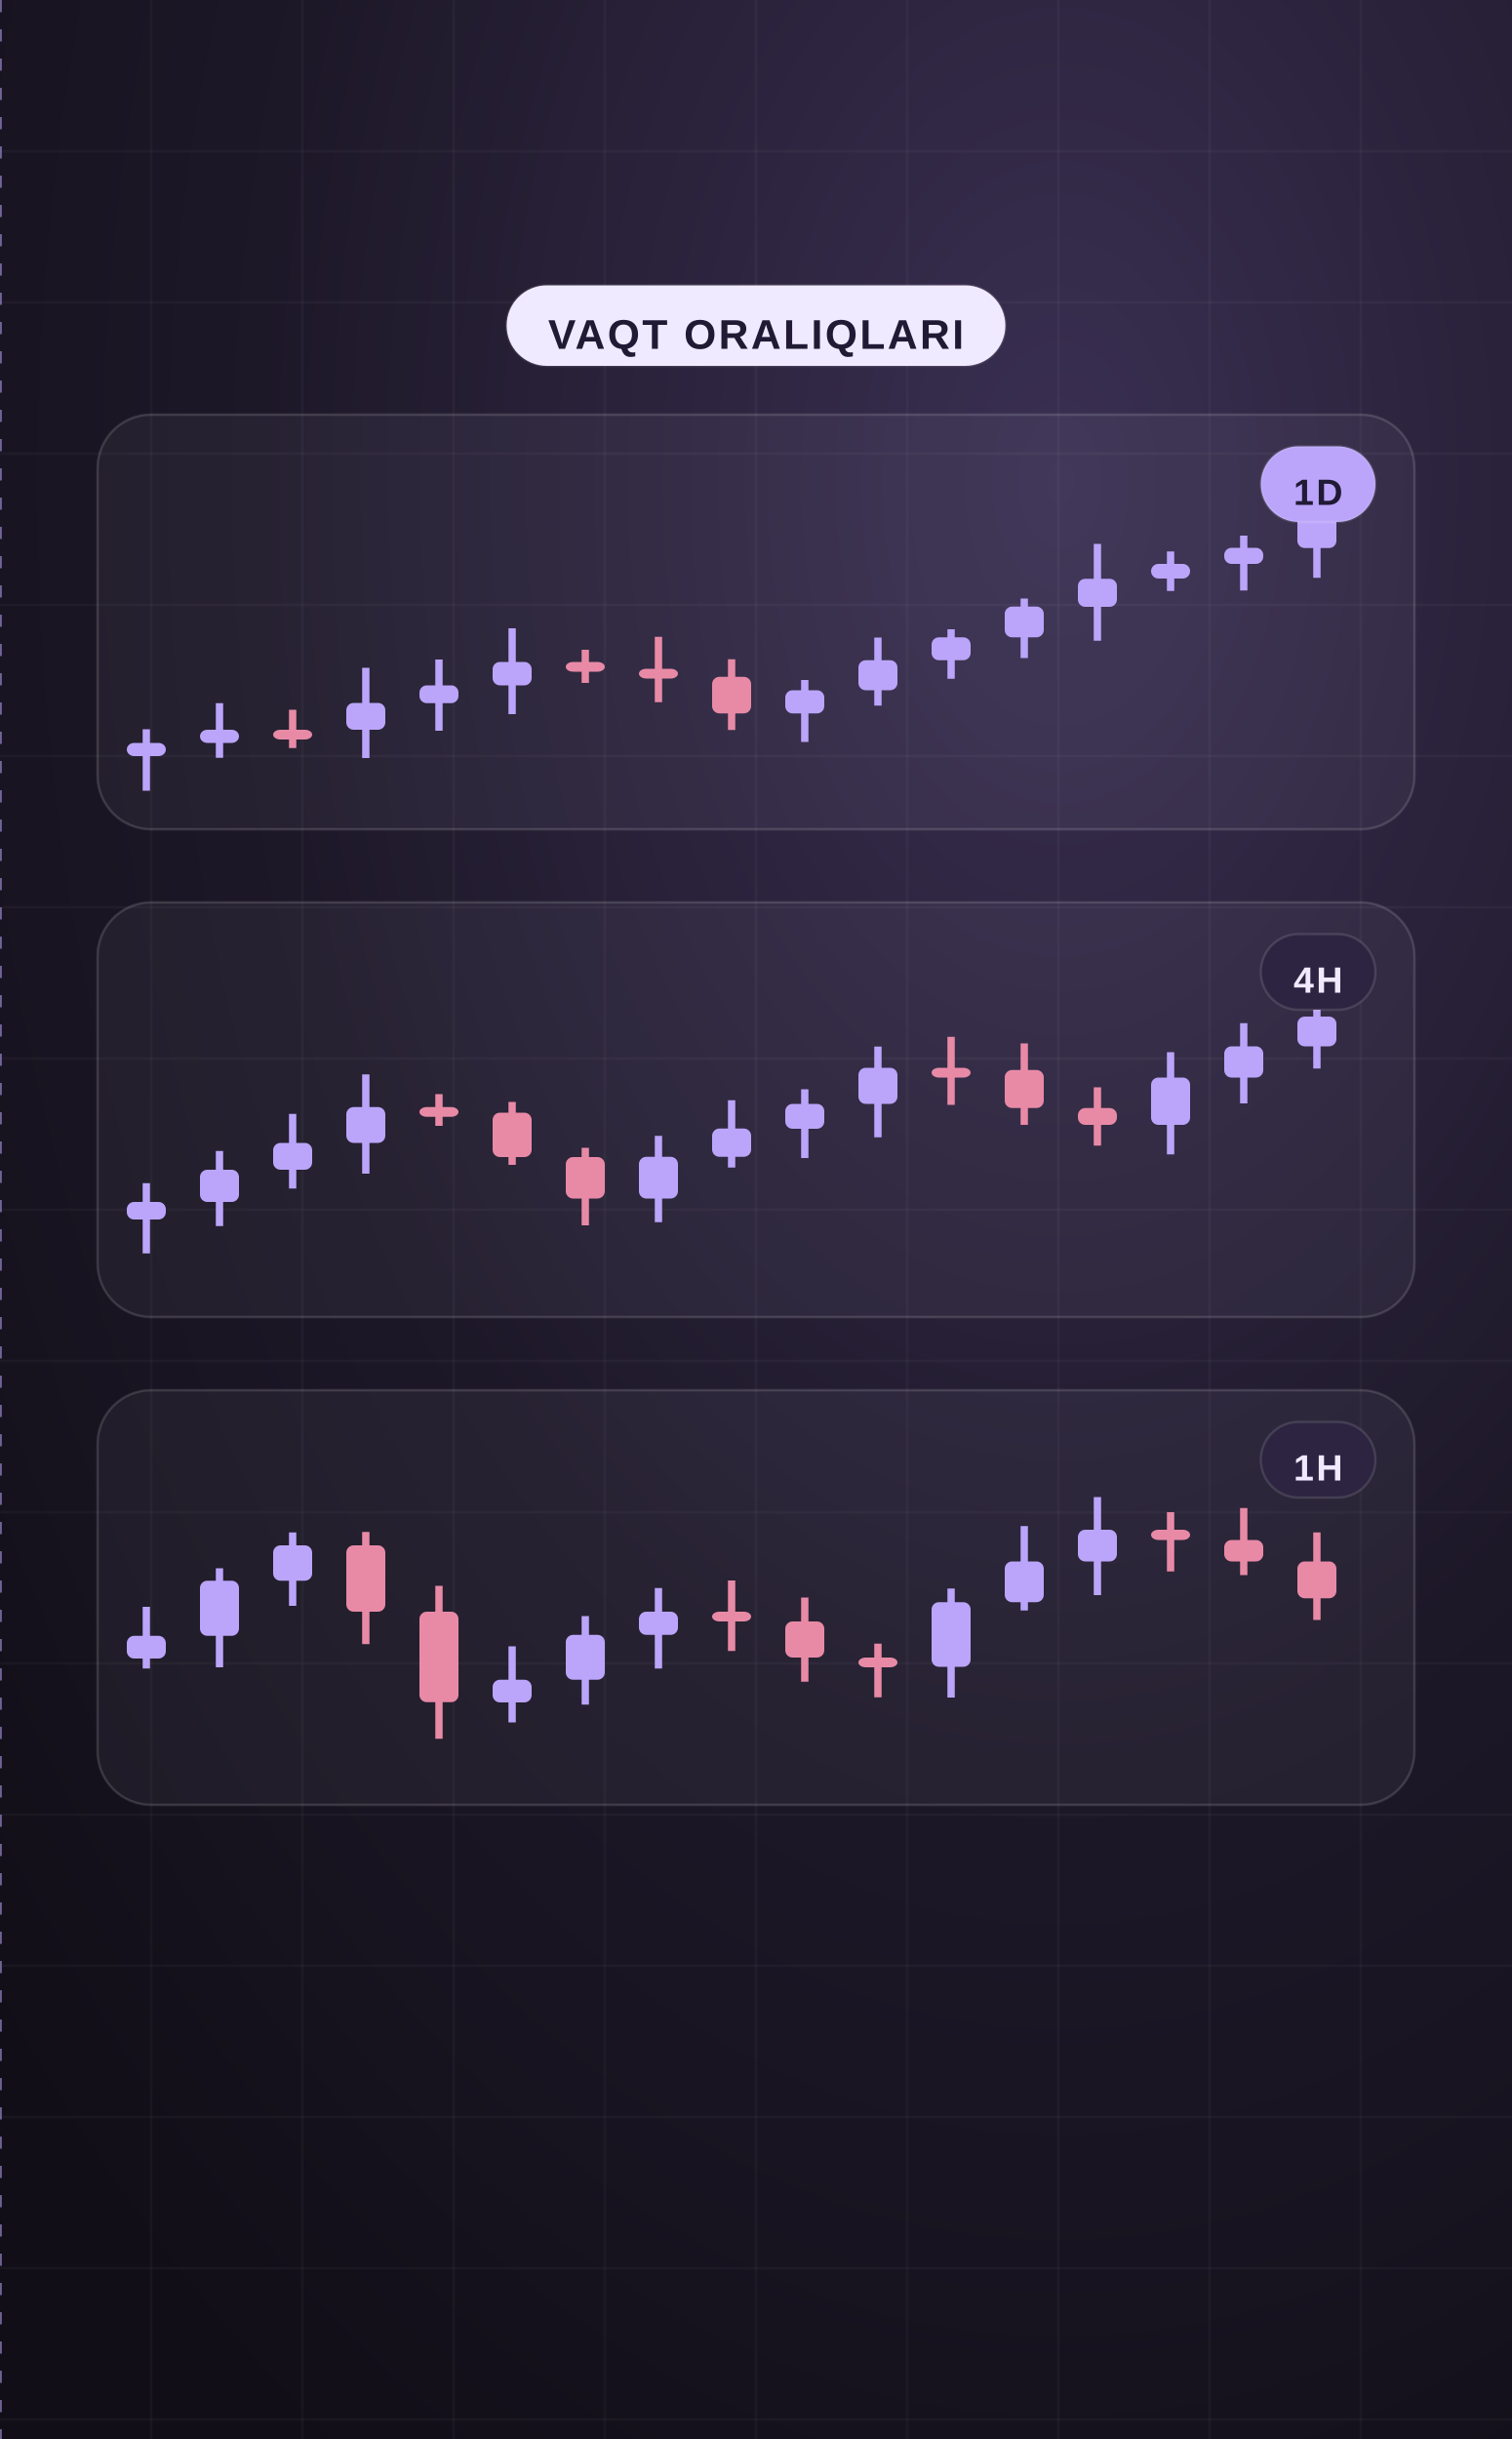
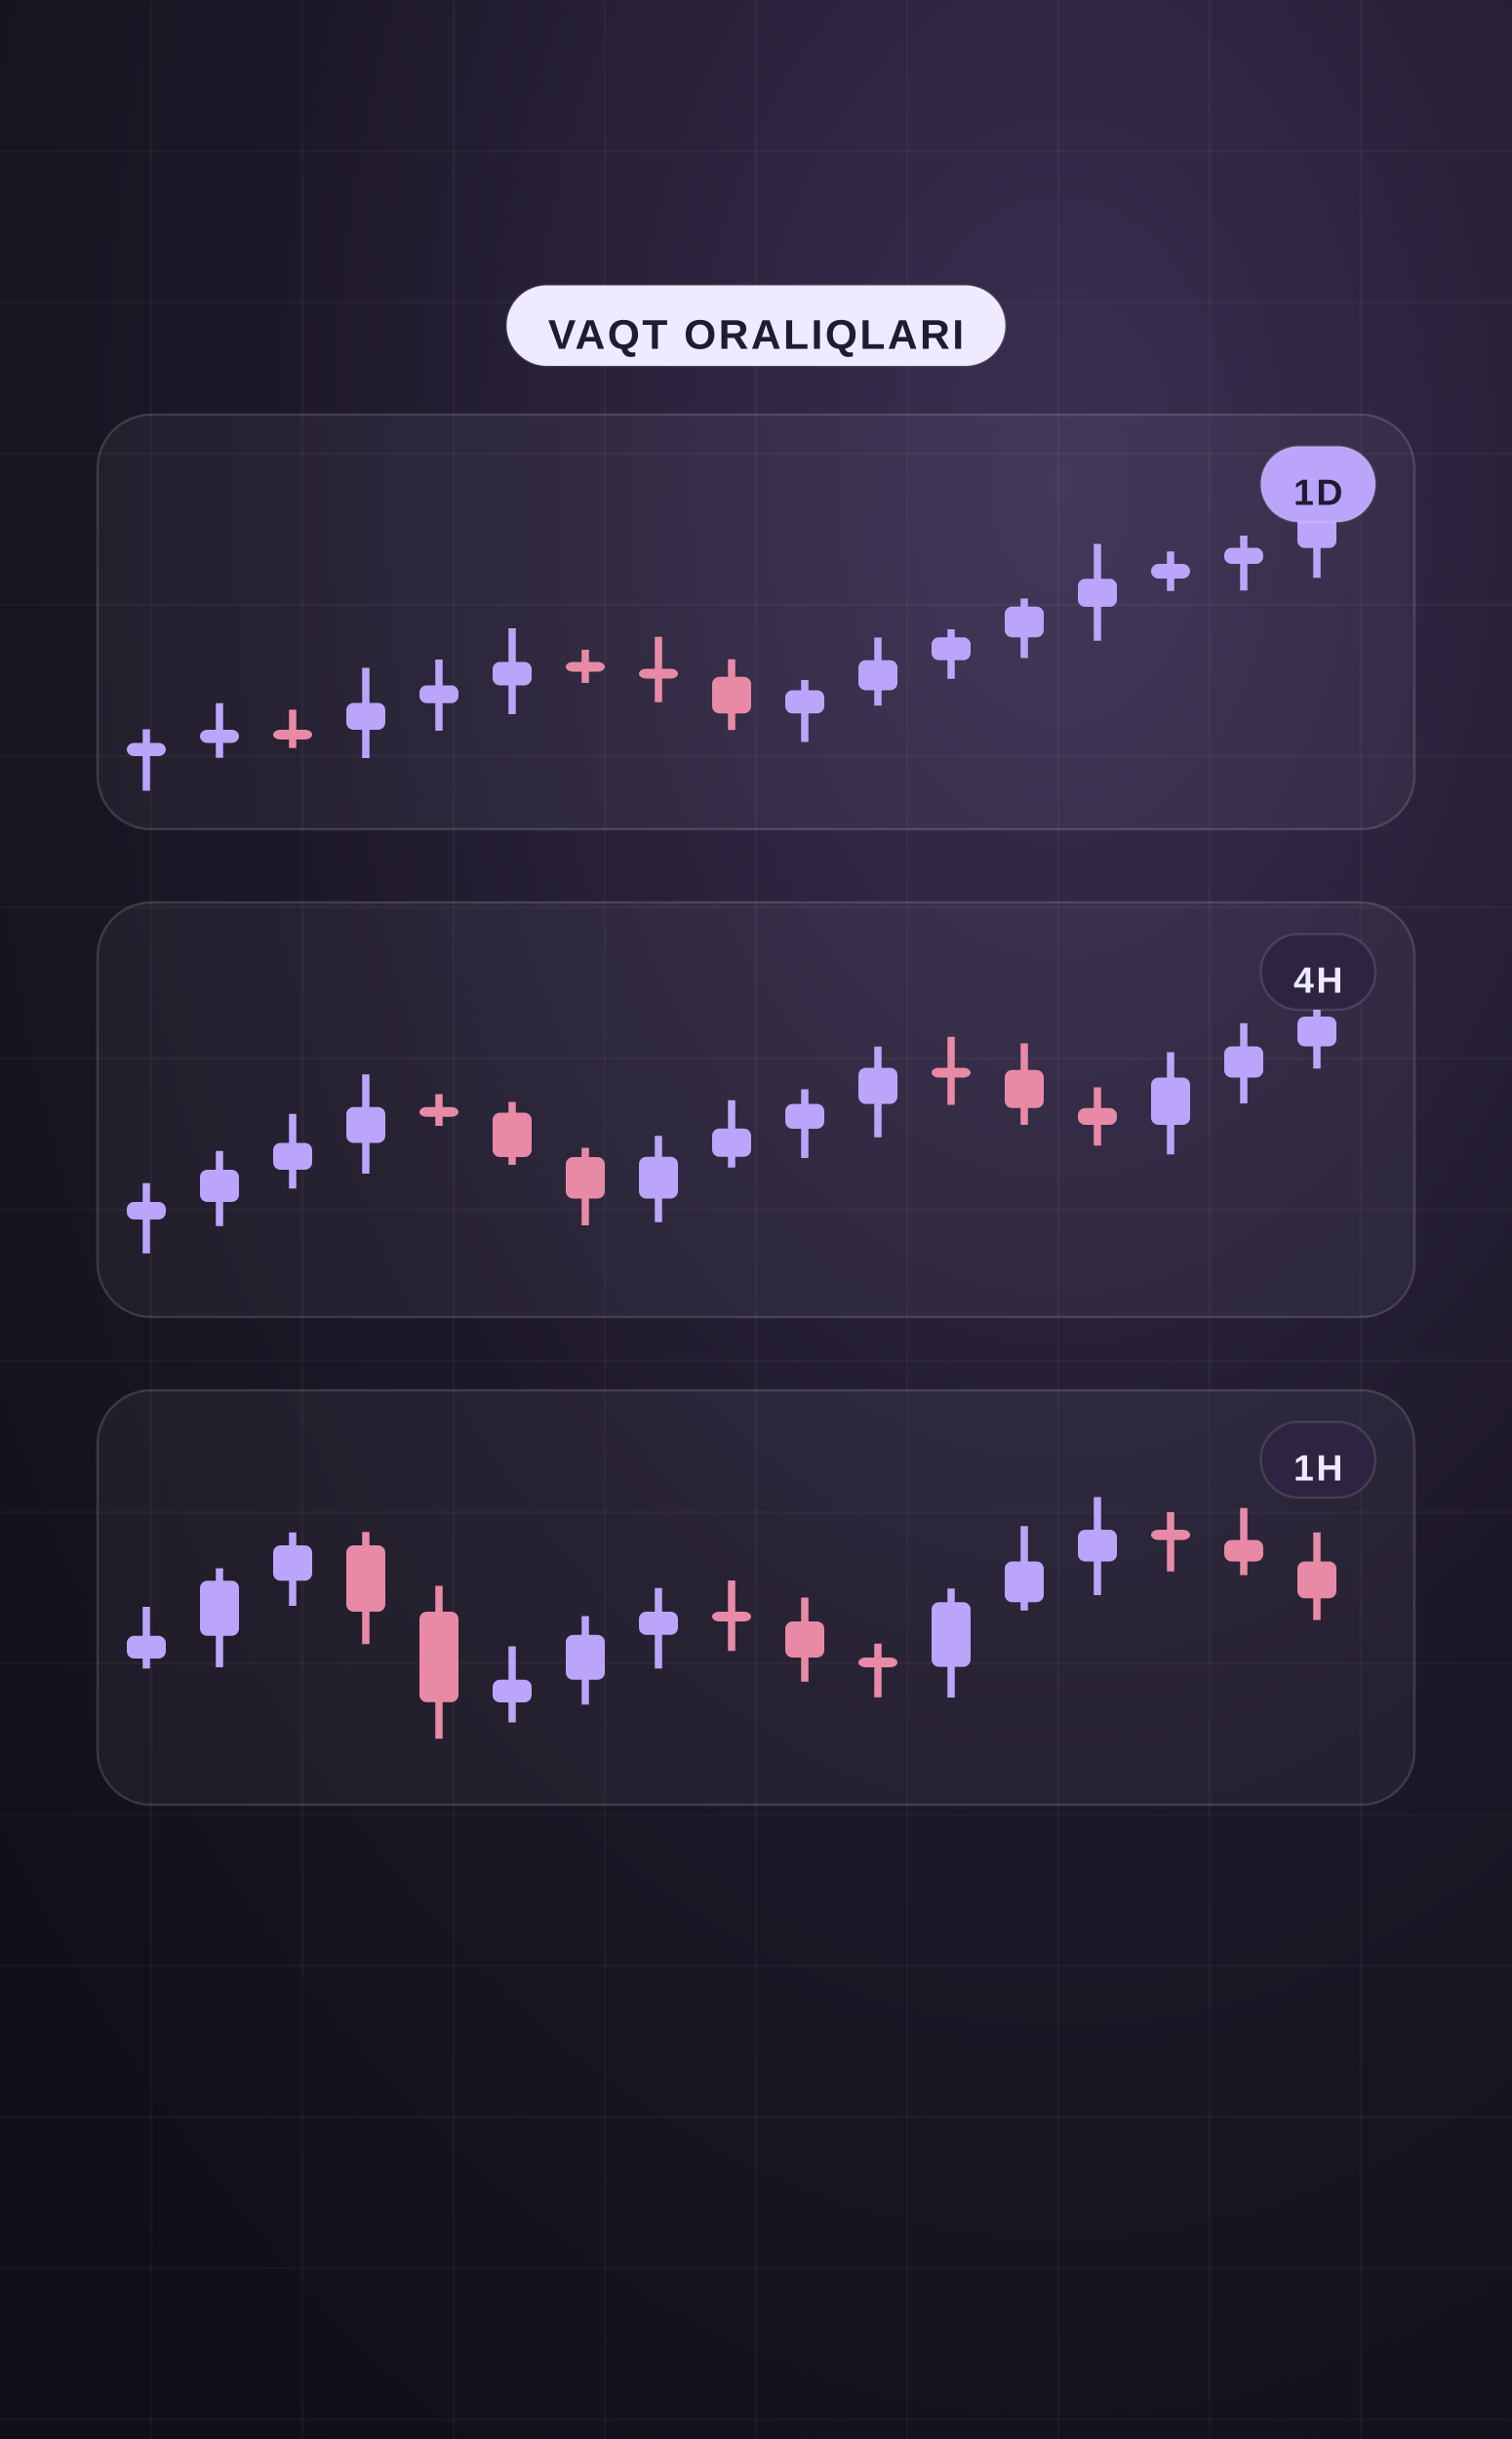
<svg xmlns="http://www.w3.org/2000/svg" width="620" height="1000" viewBox="0 0 620 1000">
  <style>
text{font-family:Arial,Helvetica,"Liberation Sans",sans-serif}
@keyframes grow{from{transform:scaleY(.05);opacity:0}to{transform:none;opacity:1}}
@keyframes live{0%,100%{transform:none}50%{transform:scaleY(1.4)}}
@keyframes flo{0%,100%{transform:translateY(0)}50%{transform:translateY(-6px)}}
@keyframes br{0%,100%{opacity:.7;transform:scale(1)}50%{opacity:1;transform:scale(1.1)}}
@keyframes march{to{stroke-dashoffset:-60}}
@keyframes draw{0%{stroke-dashoffset:1;opacity:1}38%{stroke-dashoffset:0}86%{stroke-dashoffset:0;opacity:1}96%{opacity:0}100%{stroke-dashoffset:1;opacity:0}}
@keyframes bob{0%,100%{transform:none}50%{transform:scaleY(.72)}}
@keyframes dp{0%,100%{transform:scale(1)}50%{transform:scale(1.18)}}
@keyframes hl{0%,100%{opacity:.35}50%{opacity:1}}
@keyframes rin{from{opacity:0;transform:translateX(-18px)}to{opacity:1;transform:none}}
@keyframes bobx{0%,100%{transform:none}50%{transform:scaleX(.78)}}
.row{animation:rin .8s cubic-bezier(.2,.8,.2,1) both}
.barx{transform-box:fill-box;animation:bobx 2.6s ease-in-out infinite}
.cd,.bar,.dot,.glow{transform-box:fill-box}
@keyframes form{0%{transform:scaleY(0);opacity:0}2%{opacity:1}9%{transform:scaleY(1);opacity:1}88%{transform:scaleY(1);opacity:1}96%,100%{transform:scaleY(1);opacity:0}}
.cd{animation:form 9s cubic-bezier(.25,.8,.25,1) infinite both}
@keyframes stream{to{transform:translateX(-640px)}}
.stream{animation:stream 8s linear infinite}
@keyframes scan{from{transform:translateX(-90px)}to{transform:translateX(710px)}}
.scan{animation:scan 6.5s cubic-bezier(.45,0,.55,1) infinite}
.chip{animation:flo 4.5s ease-in-out infinite}
.glow{transform-origin:50% 50%;animation:br 6s ease-in-out infinite}
.dash{animation:march 3.2s linear infinite}
.draw{stroke-dasharray:1;stroke-dashoffset:1;animation:draw 8s cubic-bezier(.4,0,.2,1) .3s infinite}
.bar{transform-origin:50% 100%;animation:bob 2.4s ease-in-out infinite}
.dot{transform-origin:50% 50%;animation:dp 2.2s ease-in-out infinite}
.hl{animation:hl 2.2s ease-in-out infinite}
@keyframes needle{0%,100%{transform:rotate(-62deg)}45%{transform:rotate(58deg)}70%{transform:rotate(20deg)}}
.needle{transform-origin:240px 280px;animation:needle 3.6s cubic-bezier(.5,0,.5,1) infinite}
@media (prefers-reduced-motion:reduce){*{animation:none!important}.draw{stroke-dasharray:none;stroke-dashoffset:0}.scan,.mdot{display:none}}
</style>
  <clipPath id="vb">
    <rect width="620" height="1000" />
  </clipPath>
  <g clip-path="url(#vb)">
    <defs>
      <radialGradient id="bg" cx="70%" cy="20%" r="95%">
        <stop offset="0" stop-color="#3a2f52" />
        <stop offset=".55" stop-color="#1d1828" />
        <stop offset="1" stop-color="#110e17" />
      </radialGradient>
      <radialGradient id="glow" cx="50%" cy="50%" r="50%">
        <stop offset="0" stop-color="#a697eb" stop-opacity=".35" />
        <stop offset="1" stop-color="#a697eb" stop-opacity="0" />
      </radialGradient>
      <linearGradient id="scanG" x1="0" y1="0" x2="1" y2="0">
        <stop offset="0" stop-color="#bba5fa" stop-opacity="0" />
        <stop offset="1" stop-color="#bba5fa" stop-opacity=".2" />
      </linearGradient>
      <linearGradient id="fadeUp" x1="0" y1="0" x2="0" y2="1">
        <stop offset="0" stop-color="#bba5fa" stop-opacity=".35" />
        <stop offset="1" stop-color="#bba5fa" stop-opacity="0" />
      </linearGradient>
    </defs>
    <rect width="620" height="1000" fill="url(#bg)" />
    <line x1="62" y1="0" x2="62" y2="1000" stroke="#fff" stroke-opacity=".035" />
    <line x1="124" y1="0" x2="124" y2="1000" stroke="#fff" stroke-opacity=".035" />
    <line x1="186" y1="0" x2="186" y2="1000" stroke="#fff" stroke-opacity=".035" />
    <line x1="248" y1="0" x2="248" y2="1000" stroke="#fff" stroke-opacity=".035" />
    <line x1="310" y1="0" x2="310" y2="1000" stroke="#fff" stroke-opacity=".035" />
    <line x1="372" y1="0" x2="372" y2="1000" stroke="#fff" stroke-opacity=".035" />
    <line x1="434" y1="0" x2="434" y2="1000" stroke="#fff" stroke-opacity=".035" />
    <line x1="496" y1="0" x2="496" y2="1000" stroke="#fff" stroke-opacity=".035" />
    <line x1="558" y1="0" x2="558" y2="1000" stroke="#fff" stroke-opacity=".035" />
    <line x1="0" y1="62" x2="620" y2="62" stroke="#fff" stroke-opacity=".035" />
    <line x1="0" y1="124" x2="620" y2="124" stroke="#fff" stroke-opacity=".035" />
    <line x1="0" y1="186" x2="620" y2="186" stroke="#fff" stroke-opacity=".035" />
    <line x1="0" y1="248" x2="620" y2="248" stroke="#fff" stroke-opacity=".035" />
    <line x1="0" y1="310" x2="620" y2="310" stroke="#fff" stroke-opacity=".035" />
    <line x1="0" y1="372" x2="620" y2="372" stroke="#fff" stroke-opacity=".035" />
    <line x1="0" y1="434" x2="620" y2="434" stroke="#fff" stroke-opacity=".035" />
    <line x1="0" y1="496" x2="620" y2="496" stroke="#fff" stroke-opacity=".035" />
    <line x1="0" y1="558" x2="620" y2="558" stroke="#fff" stroke-opacity=".035" />
    <line x1="0" y1="620" x2="620" y2="620" stroke="#fff" stroke-opacity=".035" />
    <line x1="0" y1="682" x2="620" y2="682" stroke="#fff" stroke-opacity=".035" />
    <line x1="0" y1="744" x2="620" y2="744" stroke="#fff" stroke-opacity=".035" />
    <line x1="0" y1="806" x2="620" y2="806" stroke="#fff" stroke-opacity=".035" />
    <line x1="0" y1="868" x2="620" y2="868" stroke="#fff" stroke-opacity=".035" />
    <line x1="0" y1="930" x2="620" y2="930" stroke="#fff" stroke-opacity=".035" />
    <line x1="0" y1="992" x2="620" y2="992" stroke="#fff" stroke-opacity=".035" />
    <g transform="translate(40 170)">
      <rect width="540" height="170" rx="22" fill="#efeaff" fill-opacity=".05" stroke="#fff" stroke-opacity=".14" />
      <g transform="translate(20 20)">
        <g class="cd" style="transform-origin:50% 43.6%;animation-duration:7.13s;animation-delay:0ms">
          <line x1="0" x2="0" y1="109.0" y2="134.2" stroke="#bba5fa" stroke-width="3" />
          <rect x="-8" y="114.6" width="16" height="5.4" rx="3" fill="#bba5fa" />
        </g>
        <g class="cd" style="transform-origin:50% 73.0%;animation-duration:7.13s;animation-delay:260ms">
          <line x1="30" x2="30" y1="98.3" y2="120.7" stroke="#bba5fa" stroke-width="3" />
          <rect x="22" y="109.2" width="16" height="5.4" rx="3" fill="#bba5fa" />
        </g>
        <g class="cd" style="transform-origin:50% 52.0%;animation-duration:7.13s;animation-delay:520ms">
          <line x1="60" x2="60" y1="101.0" y2="116.7" stroke="#e88aa6" stroke-width="3" />
          <rect x="52" y="109.2" width="16" height="4.0" rx="3" fill="#e88aa6" />
        </g>
        <g class="cd" style="transform-origin:50% 68.6%;animation-duration:7.13s;animation-delay:780ms">
          <line x1="90" x2="90" y1="83.8" y2="120.8" stroke="#bba5fa" stroke-width="3" />
          <rect x="82" y="98.2" width="16" height="11.0" rx="3" fill="#bba5fa" />
        </g>
        <g class="cd" style="transform-origin:50% 61.1%;animation-duration:7.13s;animation-delay:1040ms">
          <line x1="120" x2="120" y1="80.4" y2="109.6" stroke="#bba5fa" stroke-width="3" />
          <rect x="112" y="91.0" width="16" height="7.3" rx="3" fill="#bba5fa" />
        </g>
        <g class="cd" style="transform-origin:50% 66.5%;animation-duration:7.13s;animation-delay:1300ms">
          <line x1="150" x2="150" y1="67.6" y2="102.8" stroke="#bba5fa" stroke-width="3" />
          <rect x="142" y="81.4" width="16" height="9.6" rx="3" fill="#bba5fa" />
        </g>
        <g class="cd" style="transform-origin:50% 36.4%;animation-duration:7.13s;animation-delay:1560ms">
          <line x1="180" x2="180" y1="76.4" y2="90.0" stroke="#e88aa6" stroke-width="3" />
          <rect x="172" y="81.4" width="16" height="4.0" rx="3" fill="#e88aa6" />
        </g>
        <g class="cd" style="transform-origin:50% 48.7%;animation-duration:7.13s;animation-delay:1820ms">
          <line x1="210" x2="210" y1="71.1" y2="97.9" stroke="#e88aa6" stroke-width="3" />
          <rect x="202" y="84.2" width="16" height="4.0" rx="3" fill="#e88aa6" />
        </g>
        <g class="cd" style="transform-origin:50% 24.7%;animation-duration:7.13s;animation-delay:2080ms">
          <line x1="240" x2="240" y1="80.3" y2="109.3" stroke="#e88aa6" stroke-width="3" />
          <rect x="232" y="87.5" width="16" height="15.0" rx="3" fill="#e88aa6" />
        </g>
        <g class="cd" style="transform-origin:50% 53.8%;animation-duration:7.13s;animation-delay:2340ms">
          <line x1="270" x2="270" y1="88.8" y2="114.2" stroke="#bba5fa" stroke-width="3" />
          <rect x="262" y="93.0" width="16" height="9.5" rx="3" fill="#bba5fa" />
        </g>
        <g class="cd" style="transform-origin:50% 77.3%;animation-duration:7.13s;animation-delay:2600ms">
          <line x1="300" x2="300" y1="71.4" y2="99.3" stroke="#bba5fa" stroke-width="3" />
          <rect x="292" y="80.7" width="16" height="12.3" rx="3" fill="#bba5fa" />
        </g>
        <g class="cd" style="transform-origin:50% 62.7%;animation-duration:7.13s;animation-delay:2860ms">
          <line x1="330" x2="330" y1="68.0" y2="88.3" stroke="#bba5fa" stroke-width="3" />
          <rect x="322" y="71.3" width="16" height="9.4" rx="3" fill="#bba5fa" />
        </g>
        <g class="cd" style="transform-origin:50% 65.3%;animation-duration:7.13s;animation-delay:3120ms">
          <line x1="360" x2="360" y1="55.4" y2="79.8" stroke="#bba5fa" stroke-width="3" />
          <rect x="352" y="58.7" width="16" height="12.6" rx="3" fill="#bba5fa" />
        </g>
        <g class="cd" style="transform-origin:50% 64.8%;animation-duration:7.13s;animation-delay:3380ms">
          <line x1="390" x2="390" y1="33.0" y2="72.7" stroke="#bba5fa" stroke-width="3" />
          <rect x="382" y="47.3" width="16" height="11.5" rx="3" fill="#bba5fa" />
        </g>
        <g class="cd" style="transform-origin:50% 68.7%;animation-duration:7.13s;animation-delay:3640ms">
          <line x1="420" x2="420" y1="36.1" y2="52.3" stroke="#bba5fa" stroke-width="3" />
          <rect x="412" y="41.2" width="16" height="6.0" rx="3" fill="#bba5fa" />
        </g>
        <g class="cd" style="transform-origin:50% 51.8%;animation-duration:7.13s;animation-delay:3900ms">
          <line x1="450" x2="450" y1="29.6" y2="52.1" stroke="#bba5fa" stroke-width="3" />
          <rect x="442" y="34.6" width="16" height="6.6" rx="3" fill="#bba5fa" />
        </g>
        <g class="cd" style="transform-origin:50% 62.2%;animation-duration:7.13s;animation-delay:4160ms">
          <line x1="480" x2="480" y1="14.4" y2="46.9" stroke="#bba5fa" stroke-width="3" />
          <rect x="472" y="21.4" width="16" height="13.3" rx="3" fill="#bba5fa" />
        </g>
      </g>
      <g class="chip" style="animation-delay:-1s">
        <rect x="477" y="13" width="47" height="31" rx="15.5" fill="#bba5fa" stroke="#fff" stroke-opacity=".12" />
        <text x="500.5" y="37" text-anchor="middle" font-size="15" font-weight="700" fill="#211a35" letter-spacing="1">1D</text>
      </g>
    </g>
    <g transform="translate(40 370)">
      <rect width="540" height="170" rx="22" fill="#efeaff" fill-opacity=".05" stroke="#fff" stroke-opacity=".14" />
      <g transform="translate(20 20)">
        <g class="cd" style="transform-origin:50% 51.8%;animation-duration:7.13s;animation-delay:0ms">
          <line x1="0" x2="0" y1="95.1" y2="123.9" stroke="#bba5fa" stroke-width="3" />
          <rect x="-8" y="102.8" width="16" height="7.2" rx="3" fill="#bba5fa" />
        </g>
        <g class="cd" style="transform-origin:50% 68.0%;animation-duration:7.13s;animation-delay:260ms">
          <line x1="30" x2="30" y1="81.9" y2="112.7" stroke="#bba5fa" stroke-width="3" />
          <rect x="22" y="89.6" width="16" height="13.2" rx="3" fill="#bba5fa" />
        </g>
        <g class="cd" style="transform-origin:50% 74.8%;animation-duration:7.13s;animation-delay:520ms">
          <line x1="60" x2="60" y1="66.7" y2="97.3" stroke="#bba5fa" stroke-width="3" />
          <rect x="52" y="78.6" width="16" height="11.0" rx="3" fill="#bba5fa" />
        </g>
        <g class="cd" style="transform-origin:50% 69.1%;animation-duration:7.13s;animation-delay:780ms">
          <line x1="90" x2="90" y1="50.5" y2="91.2" stroke="#bba5fa" stroke-width="3" />
          <rect x="82" y="63.9" width="16" height="14.7" rx="3" fill="#bba5fa" />
        </g>
        <g class="cd" style="transform-origin:50% 40.5%;animation-duration:7.13s;animation-delay:1040ms">
          <line x1="120" x2="120" y1="58.6" y2="71.6" stroke="#e88aa6" stroke-width="3" />
          <rect x="112" y="63.9" width="16" height="4.0" rx="3" fill="#e88aa6" />
        </g>
        <g class="cd" style="transform-origin:50% 17.0%;animation-duration:7.13s;animation-delay:1300ms">
          <line x1="150" x2="150" y1="61.8" y2="87.6" stroke="#e88aa6" stroke-width="3" />
          <rect x="142" y="66.2" width="16" height="18.2" rx="3" fill="#e88aa6" />
        </g>
        <g class="cd" style="transform-origin:50% 12.0%;animation-duration:7.13s;animation-delay:1560ms">
          <line x1="180" x2="180" y1="80.6" y2="112.4" stroke="#e88aa6" stroke-width="3" />
          <rect x="172" y="84.4" width="16" height="17.0" rx="3" fill="#e88aa6" />
        </g>
        <g class="cd" style="transform-origin:50% 72.7%;animation-duration:7.13s;animation-delay:1820ms">
          <line x1="210" x2="210" y1="75.7" y2="111.1" stroke="#bba5fa" stroke-width="3" />
          <rect x="202" y="84.3" width="16" height="17.1" rx="3" fill="#bba5fa" />
        </g>
        <g class="cd" style="transform-origin:50% 84.1%;animation-duration:7.13s;animation-delay:2080ms">
          <line x1="240" x2="240" y1="61.1" y2="88.7" stroke="#bba5fa" stroke-width="3" />
          <rect x="232" y="72.7" width="16" height="11.6" rx="3" fill="#bba5fa" />
        </g>
        <g class="cd" style="transform-origin:50% 57.2%;animation-duration:7.13s;animation-delay:2340ms">
          <line x1="270" x2="270" y1="56.6" y2="84.8" stroke="#bba5fa" stroke-width="3" />
          <rect x="262" y="62.6" width="16" height="10.2" rx="3" fill="#bba5fa" />
        </g>
        <g class="cd" style="transform-origin:50% 63.1%;animation-duration:7.13s;animation-delay:2600ms">
          <line x1="300" x2="300" y1="39.1" y2="76.3" stroke="#bba5fa" stroke-width="3" />
          <rect x="292" y="47.8" width="16" height="14.8" rx="3" fill="#bba5fa" />
        </g>
        <g class="cd" style="transform-origin:50% 45.3%;animation-duration:7.13s;animation-delay:2860ms">
          <line x1="330" x2="330" y1="35.1" y2="63.0" stroke="#e88aa6" stroke-width="3" />
          <rect x="322" y="47.8" width="16" height="4.0" rx="3" fill="#e88aa6" />
        </g>
        <g class="cd" style="transform-origin:50% 32.6%;animation-duration:7.13s;animation-delay:3120ms">
          <line x1="360" x2="360" y1="37.8" y2="71.2" stroke="#e88aa6" stroke-width="3" />
          <rect x="352" y="48.7" width="16" height="15.6" rx="3" fill="#e88aa6" />
        </g>
        <g class="cd" style="transform-origin:50% 35.4%;animation-duration:7.13s;animation-delay:3380ms">
          <line x1="390" x2="390" y1="55.8" y2="79.7" stroke="#e88aa6" stroke-width="3" />
          <rect x="382" y="64.3" width="16" height="6.9" rx="3" fill="#e88aa6" />
        </g>
        <g class="cd" style="transform-origin:50% 71.2%;animation-duration:7.13s;animation-delay:3640ms">
          <line x1="420" x2="420" y1="41.4" y2="83.3" stroke="#bba5fa" stroke-width="3" />
          <rect x="412" y="51.8" width="16" height="19.4" rx="3" fill="#bba5fa" />
        </g>
        <g class="cd" style="transform-origin:50% 67.9%;animation-duration:7.13s;animation-delay:3900ms">
          <line x1="450" x2="450" y1="29.5" y2="62.4" stroke="#bba5fa" stroke-width="3" />
          <rect x="442" y="39.0" width="16" height="12.8" rx="3" fill="#bba5fa" />
        </g>
        <g class="cd" style="transform-origin:50% 72.0%;animation-duration:7.13s;animation-delay:4160ms">
          <line x1="480" x2="480" y1="15.7" y2="48.1" stroke="#bba5fa" stroke-width="3" />
          <rect x="472" y="26.8" width="16" height="12.2" rx="3" fill="#bba5fa" />
        </g>
      </g>
      <g class="chip" style="animation-delay:-1s">
        <rect x="477" y="13" width="47" height="31" rx="15.5" fill="#2c2440" stroke="#fff" stroke-opacity=".12" />
        <text x="500.5" y="37" text-anchor="middle" font-size="15" font-weight="700" fill="#efeaff" letter-spacing="1">4H</text>
      </g>
    </g>
    <g transform="translate(40 570)">
      <rect width="540" height="170" rx="22" fill="#efeaff" fill-opacity=".05" stroke="#fff" stroke-opacity=".14" />
      <g transform="translate(20 20)">
        <g class="cd" style="transform-origin:50% 83.7%;animation-duration:7.13s;animation-delay:0ms">
          <line x1="0" x2="0" y1="68.8" y2="94.1" stroke="#bba5fa" stroke-width="3" />
          <rect x="-8" y="80.7" width="16" height="9.3" rx="3" fill="#bba5fa" />
        </g>
        <g class="cd" style="transform-origin:50% 68.3%;animation-duration:7.13s;animation-delay:260ms">
          <line x1="30" x2="30" y1="53.0" y2="93.6" stroke="#bba5fa" stroke-width="3" />
          <rect x="22" y="58.1" width="16" height="22.6" rx="3" fill="#bba5fa" />
        </g>
        <g class="cd" style="transform-origin:50% 65.9%;animation-duration:7.13s;animation-delay:520ms">
          <line x1="60" x2="60" y1="38.3" y2="68.4" stroke="#bba5fa" stroke-width="3" />
          <rect x="52" y="43.6" width="16" height="14.5" rx="3" fill="#bba5fa" />
        </g>
        <g class="cd" style="transform-origin:50% 11.8%;animation-duration:7.13s;animation-delay:780ms">
          <line x1="90" x2="90" y1="38.1" y2="84.1" stroke="#e88aa6" stroke-width="3" />
          <rect x="82" y="43.6" width="16" height="27.2" rx="3" fill="#e88aa6" />
        </g>
        <g class="cd" style="transform-origin:50% 16.8%;animation-duration:7.13s;animation-delay:1040ms">
          <line x1="120" x2="120" y1="60.2" y2="122.9" stroke="#e88aa6" stroke-width="3" />
          <rect x="112" y="70.8" width="16" height="37.1" rx="3" fill="#e88aa6" />
        </g>
        <g class="cd" style="transform-origin:50% 73.4%;animation-duration:7.13s;animation-delay:1300ms">
          <line x1="150" x2="150" y1="85.0" y2="116.2" stroke="#bba5fa" stroke-width="3" />
          <rect x="142" y="98.7" width="16" height="9.3" rx="3" fill="#bba5fa" />
        </g>
        <g class="cd" style="transform-origin:50% 71.8%;animation-duration:7.13s;animation-delay:1560ms">
          <line x1="180" x2="180" y1="72.6" y2="108.9" stroke="#bba5fa" stroke-width="3" />
          <rect x="172" y="80.3" width="16" height="18.4" rx="3" fill="#bba5fa" />
        </g>
        <g class="cd" style="transform-origin:50% 58.2%;animation-duration:7.13s;animation-delay:1820ms">
          <line x1="210" x2="210" y1="61.1" y2="94.1" stroke="#bba5fa" stroke-width="3" />
          <rect x="202" y="70.8" width="16" height="9.5" rx="3" fill="#bba5fa" />
        </g>
        <g class="cd" style="transform-origin:50% 44.3%;animation-duration:7.13s;animation-delay:2080ms">
          <line x1="240" x2="240" y1="58.0" y2="86.9" stroke="#e88aa6" stroke-width="3" />
          <rect x="232" y="70.8" width="16" height="4.0" rx="3" fill="#e88aa6" />
        </g>
        <g class="cd" style="transform-origin:50% 28.3%;animation-duration:7.13s;animation-delay:2340ms">
          <line x1="270" x2="270" y1="65.0" y2="99.5" stroke="#e88aa6" stroke-width="3" />
          <rect x="262" y="74.8" width="16" height="14.8" rx="3" fill="#e88aa6" />
        </g>
        <g class="cd" style="transform-origin:50% 26.1%;animation-duration:7.13s;animation-delay:2600ms">
          <line x1="300" x2="300" y1="83.9" y2="105.9" stroke="#e88aa6" stroke-width="3" />
          <rect x="292" y="89.6" width="16" height="4.0" rx="3" fill="#e88aa6" />
        </g>
        <g class="cd" style="transform-origin:50% 71.9%;animation-duration:7.13s;animation-delay:2860ms">
          <line x1="330" x2="330" y1="61.3" y2="106.0" stroke="#bba5fa" stroke-width="3" />
          <rect x="322" y="66.9" width="16" height="26.5" rx="3" fill="#bba5fa" />
        </g>
        <g class="cd" style="transform-origin:50% 90.3%;animation-duration:7.13s;animation-delay:3120ms">
          <line x1="360" x2="360" y1="35.7" y2="70.3" stroke="#bba5fa" stroke-width="3" />
          <rect x="352" y="50.2" width="16" height="16.7" rx="3" fill="#bba5fa" />
        </g>
        <g class="cd" style="transform-origin:50% 65.7%;animation-duration:7.13s;animation-delay:3380ms">
          <line x1="390" x2="390" y1="23.8" y2="64.0" stroke="#bba5fa" stroke-width="3" />
          <rect x="382" y="37.2" width="16" height="13.0" rx="3" fill="#bba5fa" />
        </g>
        <g class="cd" style="transform-origin:50% 30.0%;animation-duration:7.13s;animation-delay:3640ms">
          <line x1="420" x2="420" y1="30.0" y2="54.3" stroke="#e88aa6" stroke-width="3" />
          <rect x="412" y="37.2" width="16" height="4.2" rx="3" fill="#e88aa6" />
        </g>
        <g class="cd" style="transform-origin:50% 47.8%;animation-duration:7.13s;animation-delay:3900ms">
          <line x1="450" x2="450" y1="28.3" y2="55.8" stroke="#e88aa6" stroke-width="3" />
          <rect x="442" y="41.4" width="16" height="8.8" rx="3" fill="#e88aa6" />
        </g>
        <g class="cd" style="transform-origin:50% 33.2%;animation-duration:7.13s;animation-delay:4160ms">
          <line x1="480" x2="480" y1="38.3" y2="74.2" stroke="#e88aa6" stroke-width="3" />
          <rect x="472" y="50.2" width="16" height="15.1" rx="3" fill="#e88aa6" />
        </g>
      </g>
      <g class="chip" style="animation-delay:-1s">
        <rect x="477" y="13" width="47" height="31" rx="15.5" fill="#2c2440" stroke="#fff" stroke-opacity=".12" />
        <text x="500.5" y="37" text-anchor="middle" font-size="15" font-weight="700" fill="#efeaff" letter-spacing="1">1H</text>
      </g>
    </g>
    <g class="chip" style="animation-delay:-3s">
      <rect x="207.75" y="117" width="204.5" height="33" rx="16.5" fill="#efeaff" stroke="#fff" stroke-opacity=".12" />
      <text x="310" y="143" text-anchor="middle" font-size="17" font-weight="700" fill="#211a35" letter-spacing="1">VAQT ORALIQLARI</text>
    </g>
-     <g class="scan">
-       <rect x="-70" y="0" width="70" height="1000" fill="url(#scanG)" />
-       <line x1="0" y1="0" x2="0" y2="1000" stroke="#bba5fa" stroke-opacity=".55" stroke-width="1.5" stroke-dasharray="5 7" />
-     </g>
  </g>
</svg>
